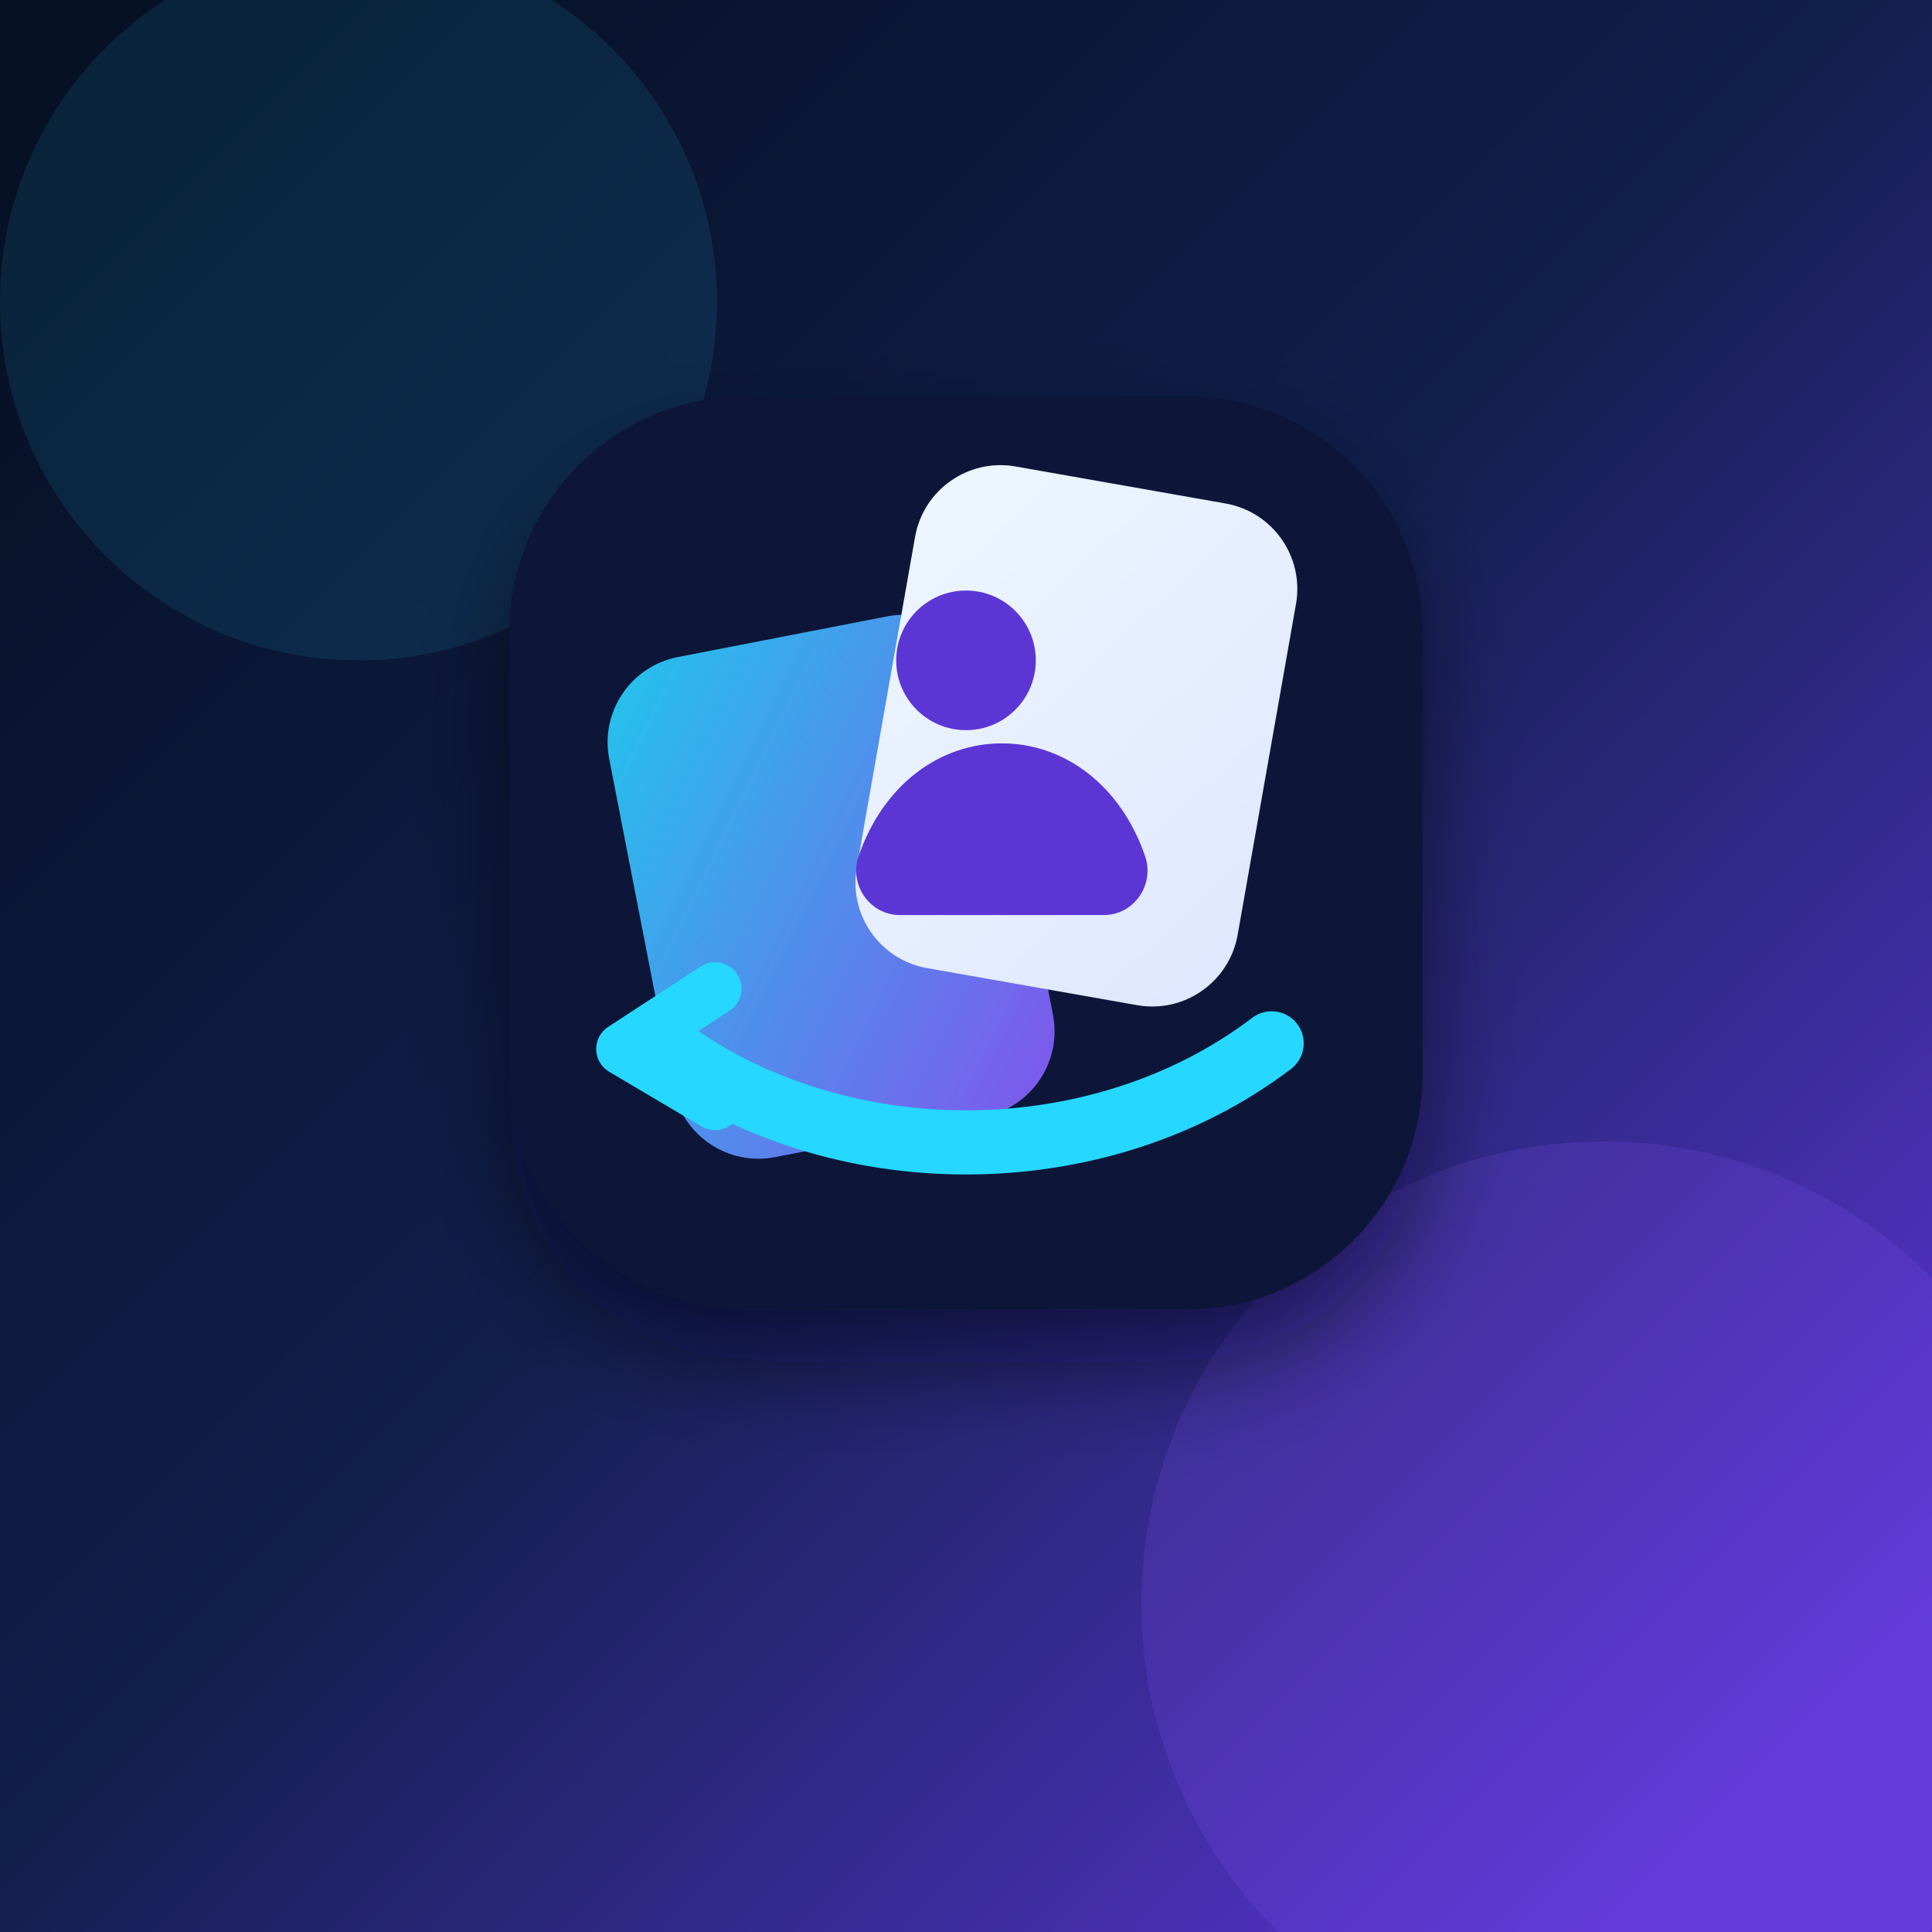
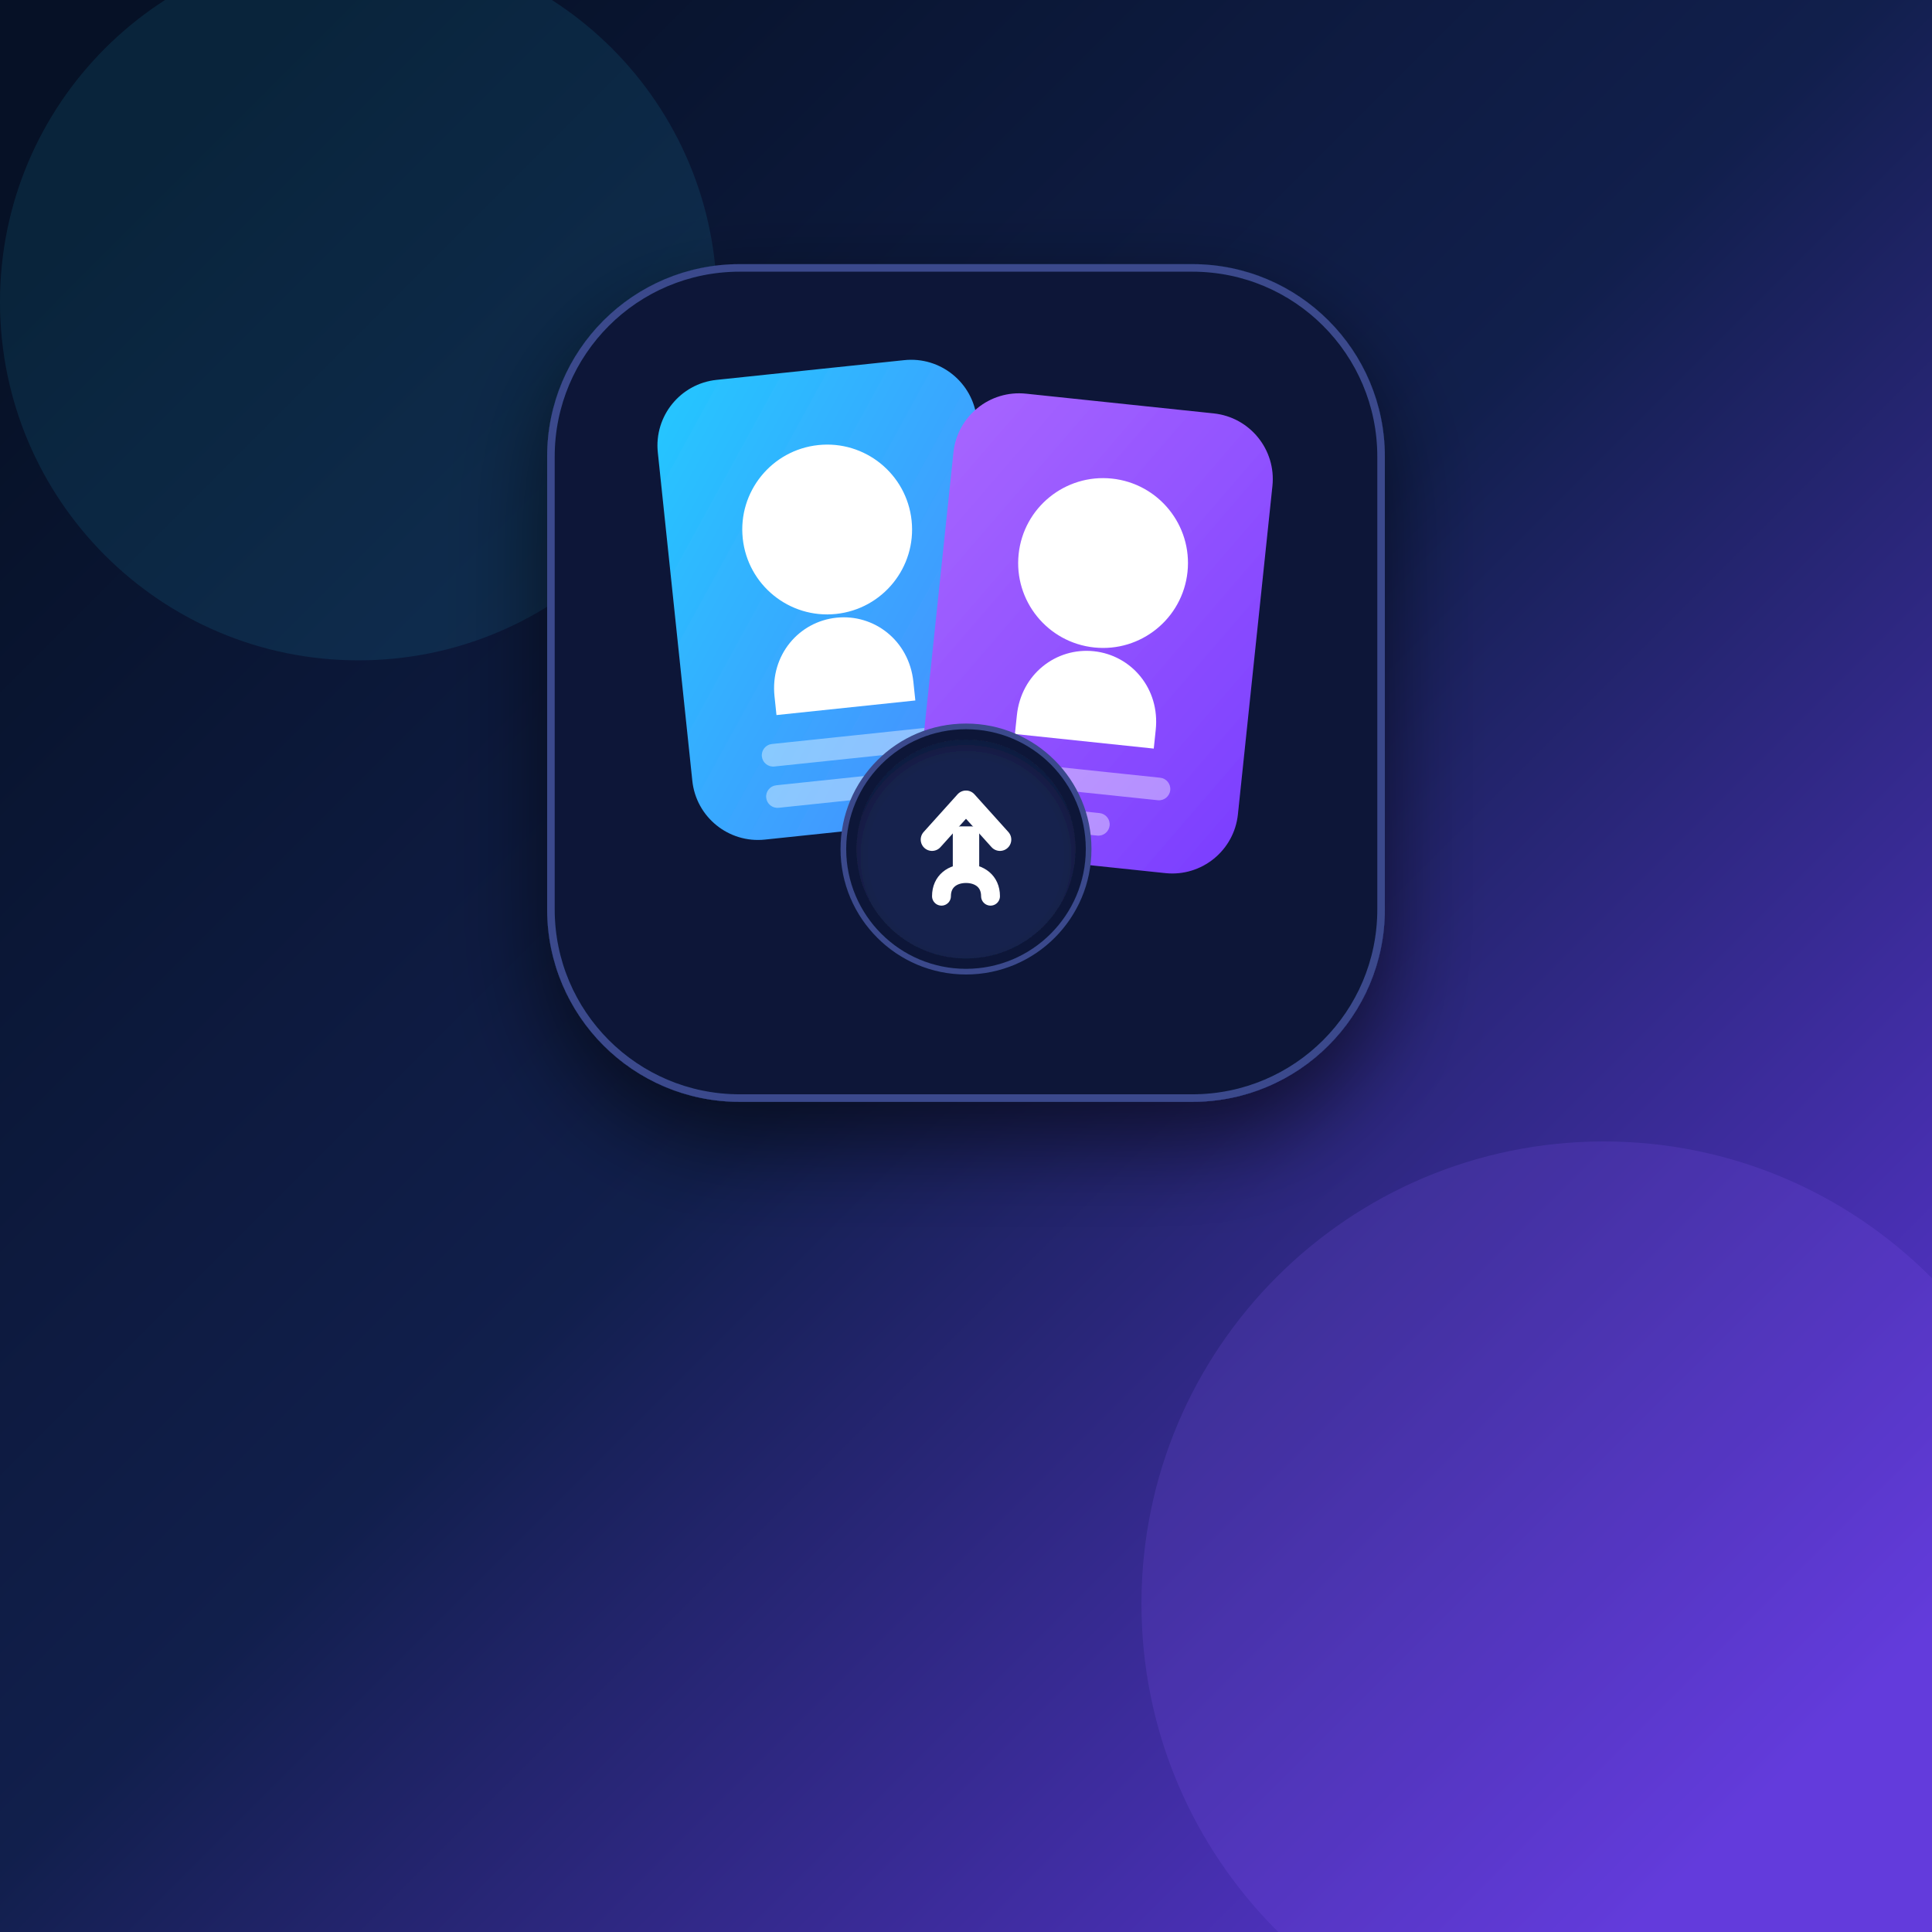
<svg xmlns="http://www.w3.org/2000/svg" width="1024" height="1024" viewBox="0 0 1024 1024">
  <defs>
    <linearGradient id="bg" x1="80" y1="80" x2="944" y2="944" gradientUnits="userSpaceOnUse">
      <stop offset="0" stop-color="#061126" />
      <stop offset="0.48" stop-color="#111f4c" />
      <stop offset="1" stop-color="#5b35d5" />
    </linearGradient>
-     <linearGradient id="cardBlue" x1="0" y1="0" x2="1" y2="1">
-       <stop offset="0" stop-color="#25d8ff" />
-       <stop offset="1" stop-color="#8d5cff" />
+     <linearGradient id="cardBlue" x1="0%" y1="0%" x2="100%" y2="100%">
+       <stop offset="0%" stop-color="#24c8ff" />
+       <stop offset="100%" stop-color="#4d88ff" />
    </linearGradient>
-     <linearGradient id="cardWhite" x1="0" y1="0" x2="1" y2="1">
-       <stop offset="0" stop-color="#eef6ff" />
-       <stop offset="1" stop-color="#dfe7ff" />
+     <linearGradient id="cardPurple" x1="0%" y1="0%" x2="100%" y2="100%">
+       <stop offset="0%" stop-color="#a866ff" />
+       <stop offset="100%" stop-color="#7a3eff" />
    </linearGradient>
-     <filter id="shadow" x="-35%" y="-35%" width="170%" height="170%">
-       <feDropShadow dx="0" dy="28" stdDeviation="26" flood-color="#020714" flood-opacity="0.52" />
+     <linearGradient id="arrowGrad" x1="0%" y1="0%" x2="0%" y2="100%">
+       <stop offset="0%" stop-color="#ffffff" />
+       <stop offset="100%" stop-color="#e0eaff" />
+     </linearGradient>
+     <filter id="shadow" x="-30%" y="-30%" width="160%" height="160%">
+       <feDropShadow dx="0" dy="20" stdDeviation="25" flood-color="#000000" flood-opacity="0.6" />
+     </filter>
+     <filter id="innerShadow">
+       <feComponentTransfer in="SourceAlpha">
+         <feFuncA type="table" tableValues="1 0" />
+       </feComponentTransfer>
+       <feGaussianBlur stdDeviation="4" />
+       <feOffset dx="0" dy="4" result="offsetblur" />
+       <feFlood flood-color="black" flood-opacity="0.4" result="color" />
+       <feComposite in2="offsetblur" operator="in" />
+       <feComposite in2="SourceAlpha" operator="in" />
+       <feMerge>
+         <feMergeNode in="SourceGraphic" />
+         <feMergeNode />
+       </feMerge>
    </filter>
  </defs>
  <rect width="1024" height="1024" fill="url(#bg)" />
  <circle cx="190" cy="160" r="190" fill="#25d8ff" opacity=".10" />
  <circle cx="850" cy="850" r="245" fill="#8d5cff" opacity=".16" />
  <g filter="url(#shadow)">
-     <rect x="270" y="210" width="484" height="484" rx="125" fill="#0d1839" />
-     <rect x="338" y="335" width="205" height="270" rx="46" fill="url(#cardBlue)" opacity=".9" transform="rotate(-11 440.5 470)" />
-     <rect x="468" y="255" width="205" height="270" rx="46" fill="url(#cardWhite)" transform="rotate(10 570.5 390)" />
-     <circle cx="512" cy="350" r="37" fill="#5b35d5" />
-     <path d="M455 454c13-38 43-60 76-60s63 22 76 60c5 15-6 31-22 31H477c-16 0-27-16-22-31z" fill="#5b35d5" />
-     <path d="M350 553c92 70 232 70 324 0" fill="none" stroke="#25d8ff" stroke-width="34" stroke-linecap="round" />
-     <path d="M379 524l-49 32 49 29" fill="none" stroke="#25d8ff" stroke-width="28" stroke-linecap="round" stroke-linejoin="round" />
+     <rect x="292" y="142" width="440" height="440" rx="100" fill="#0d1839" stroke="#3a4a8c" stroke-width="4" />
+     <g transform="translate(345, 205) rotate(-6)">
+       <rect width="170" height="245" rx="35" fill="url(#cardBlue)" />
+       <circle cx="85" cy="85" r="45" fill="white" />
+       <path d="M48 170c0-22 17-38 37-38s37 16 37 38v10H48v-10z" fill="white" />
+       <rect x="38" y="195" width="95" height="12" rx="6" fill="white" opacity="0.4" />
+       <rect x="38" y="217" width="65" height="12" rx="6" fill="white" opacity="0.4" />
+     </g>
+     <g transform="translate(509, 205) rotate(6)">
+       <rect width="170" height="245" rx="35" fill="url(#cardPurple)" />
+       <circle cx="85" cy="85" r="45" fill="white" />
+       <path d="M48 170c0-22 17-38 37-38s37 16 37 38v10H48v-10z" fill="white" />
+       <rect x="38" y="195" width="95" height="12" rx="6" fill="white" opacity="0.4" />
+       <rect x="38" y="217" width="65" height="12" rx="6" fill="white" opacity="0.4" />
+     </g>
+     <g transform="translate(512, 450)">
+       <circle r="65" fill="#0d1839" stroke="#3a4a8c" stroke-width="3" />
+       <circle r="58" fill="#15224e" filter="url(#innerShadow)" />
+       <g transform="translate(-25, -30)">
+         <rect x="18" y="18" width="14" height="25" rx="4" fill="white" />
+         <path d="M7 25l18-20 18 20" fill="none" stroke="white" stroke-width="12" stroke-linecap="round" stroke-linejoin="round" />
+         <path d="M12 55c0-8 6-12 13-12s13 4 13 12" fill="none" stroke="white" stroke-width="10" stroke-linecap="round" />
+       </g>
+     </g>
  </g>
</svg>
